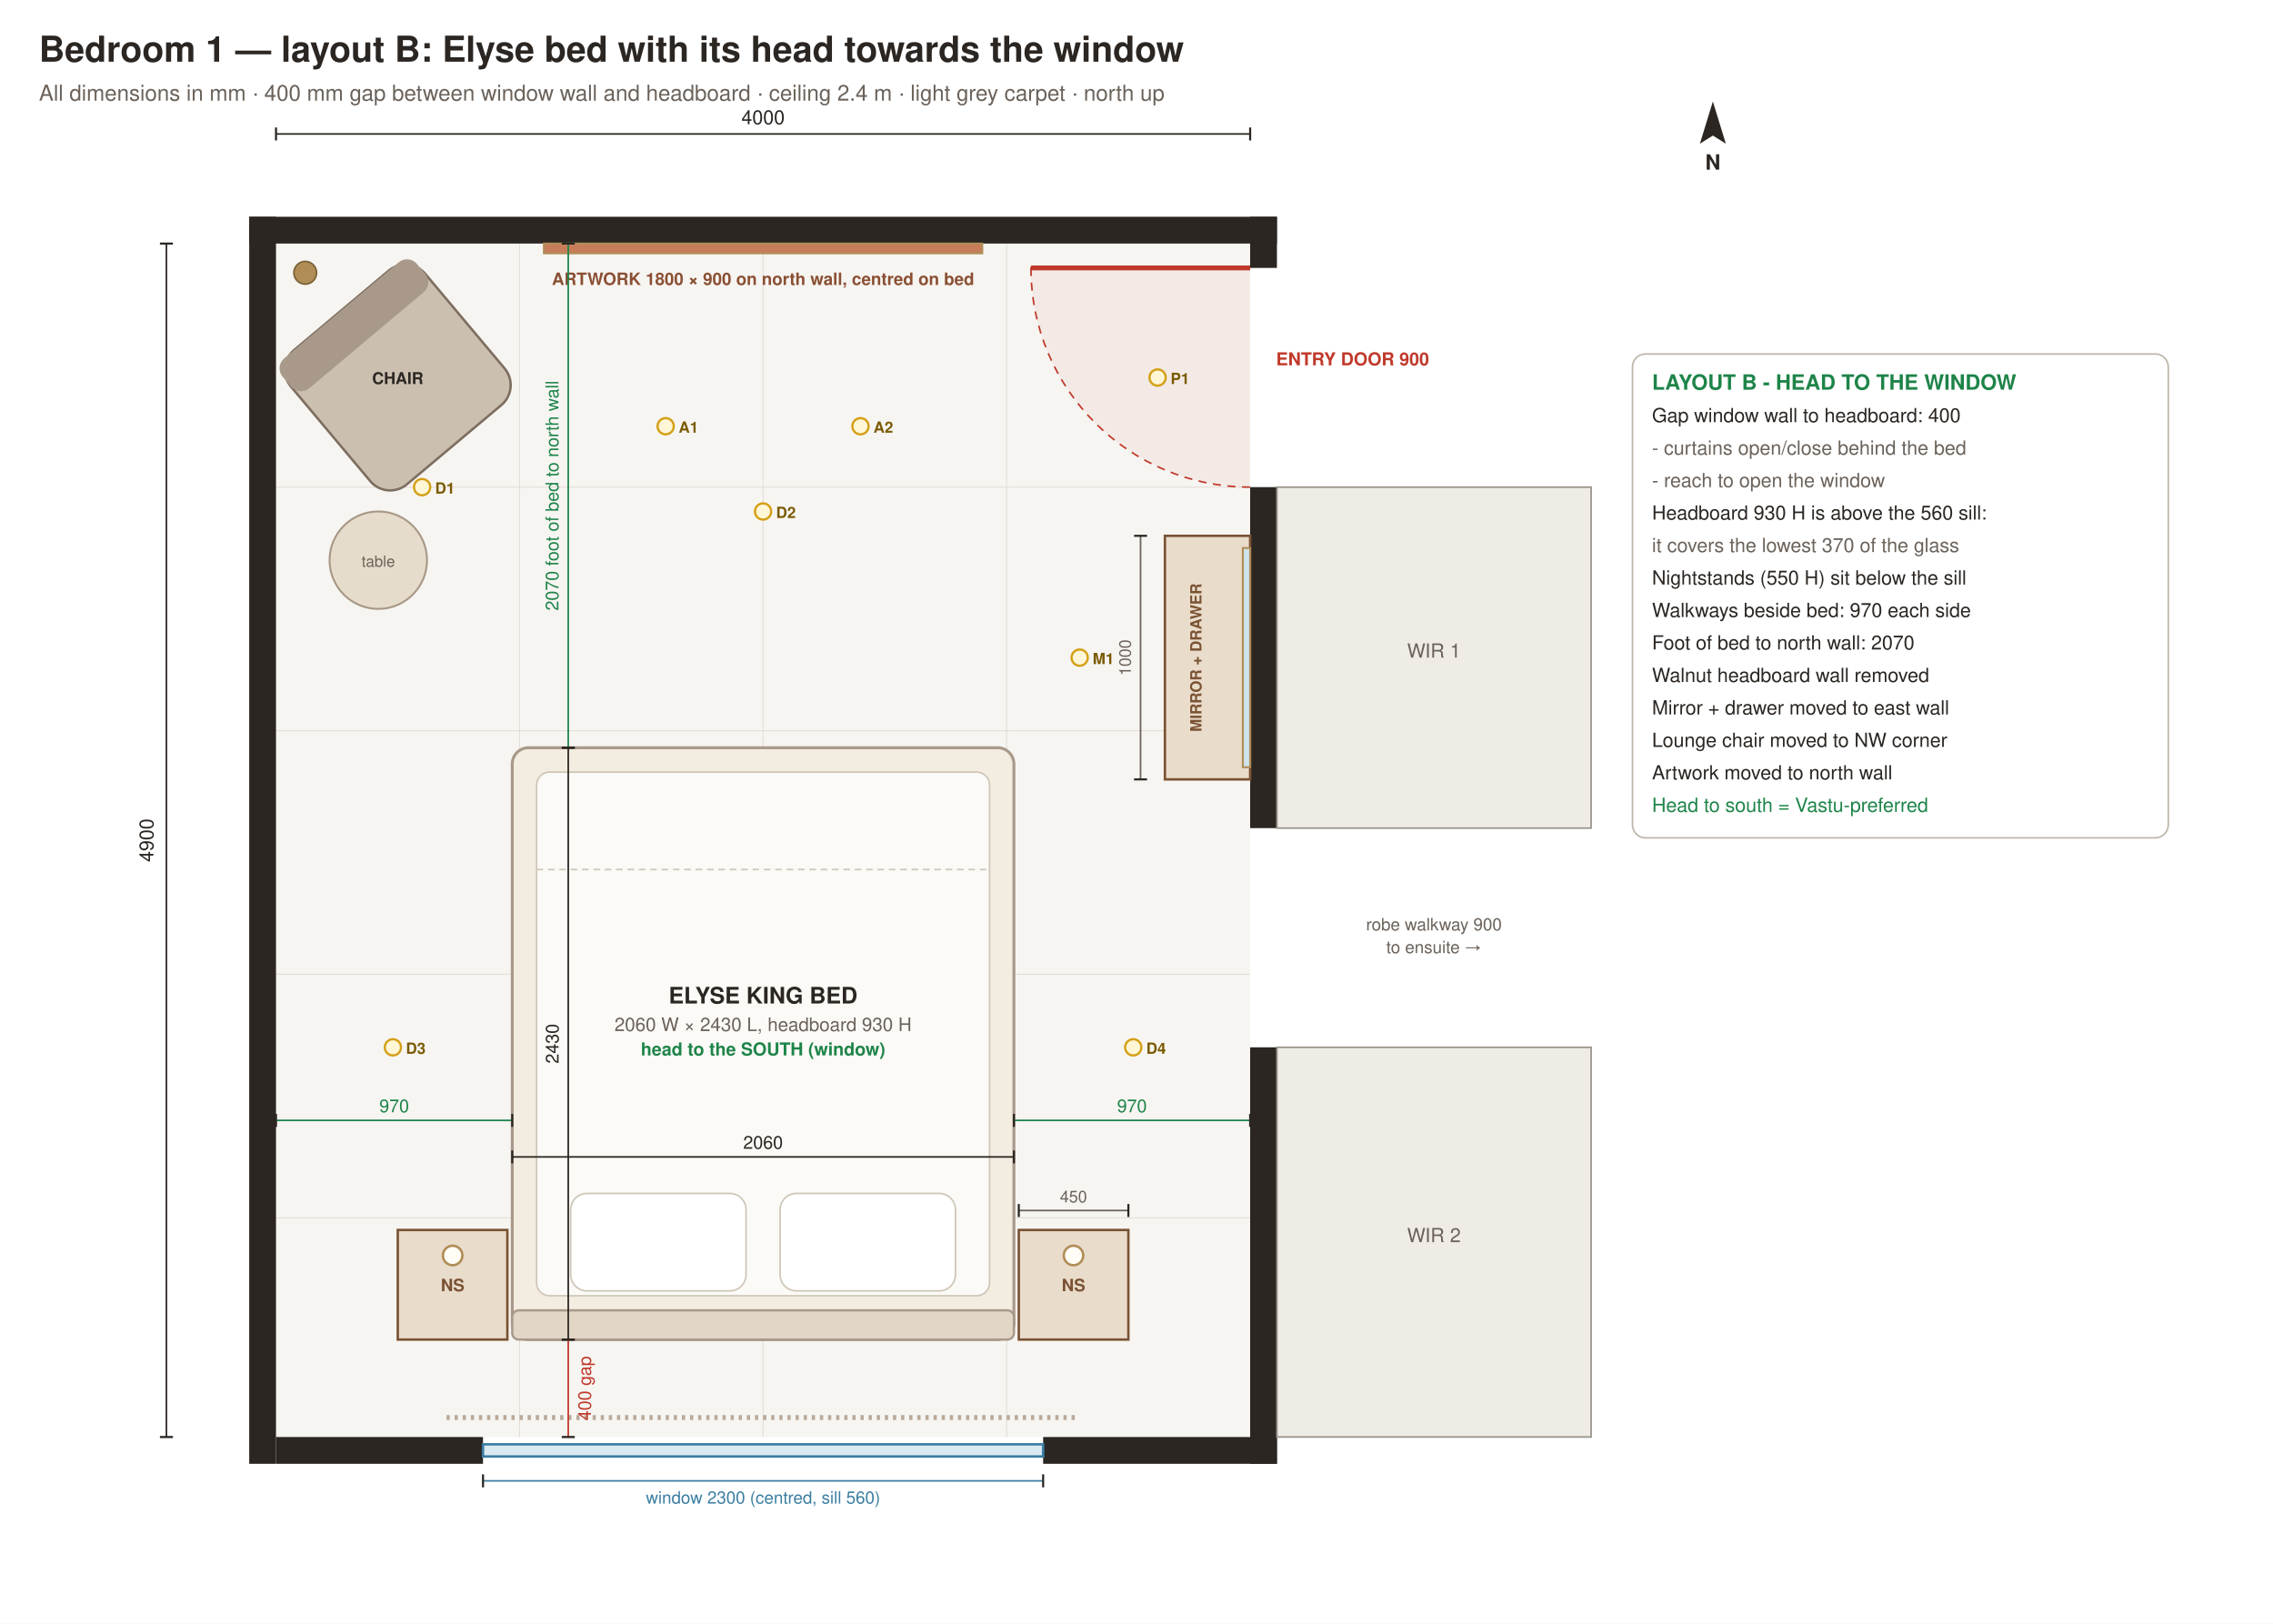
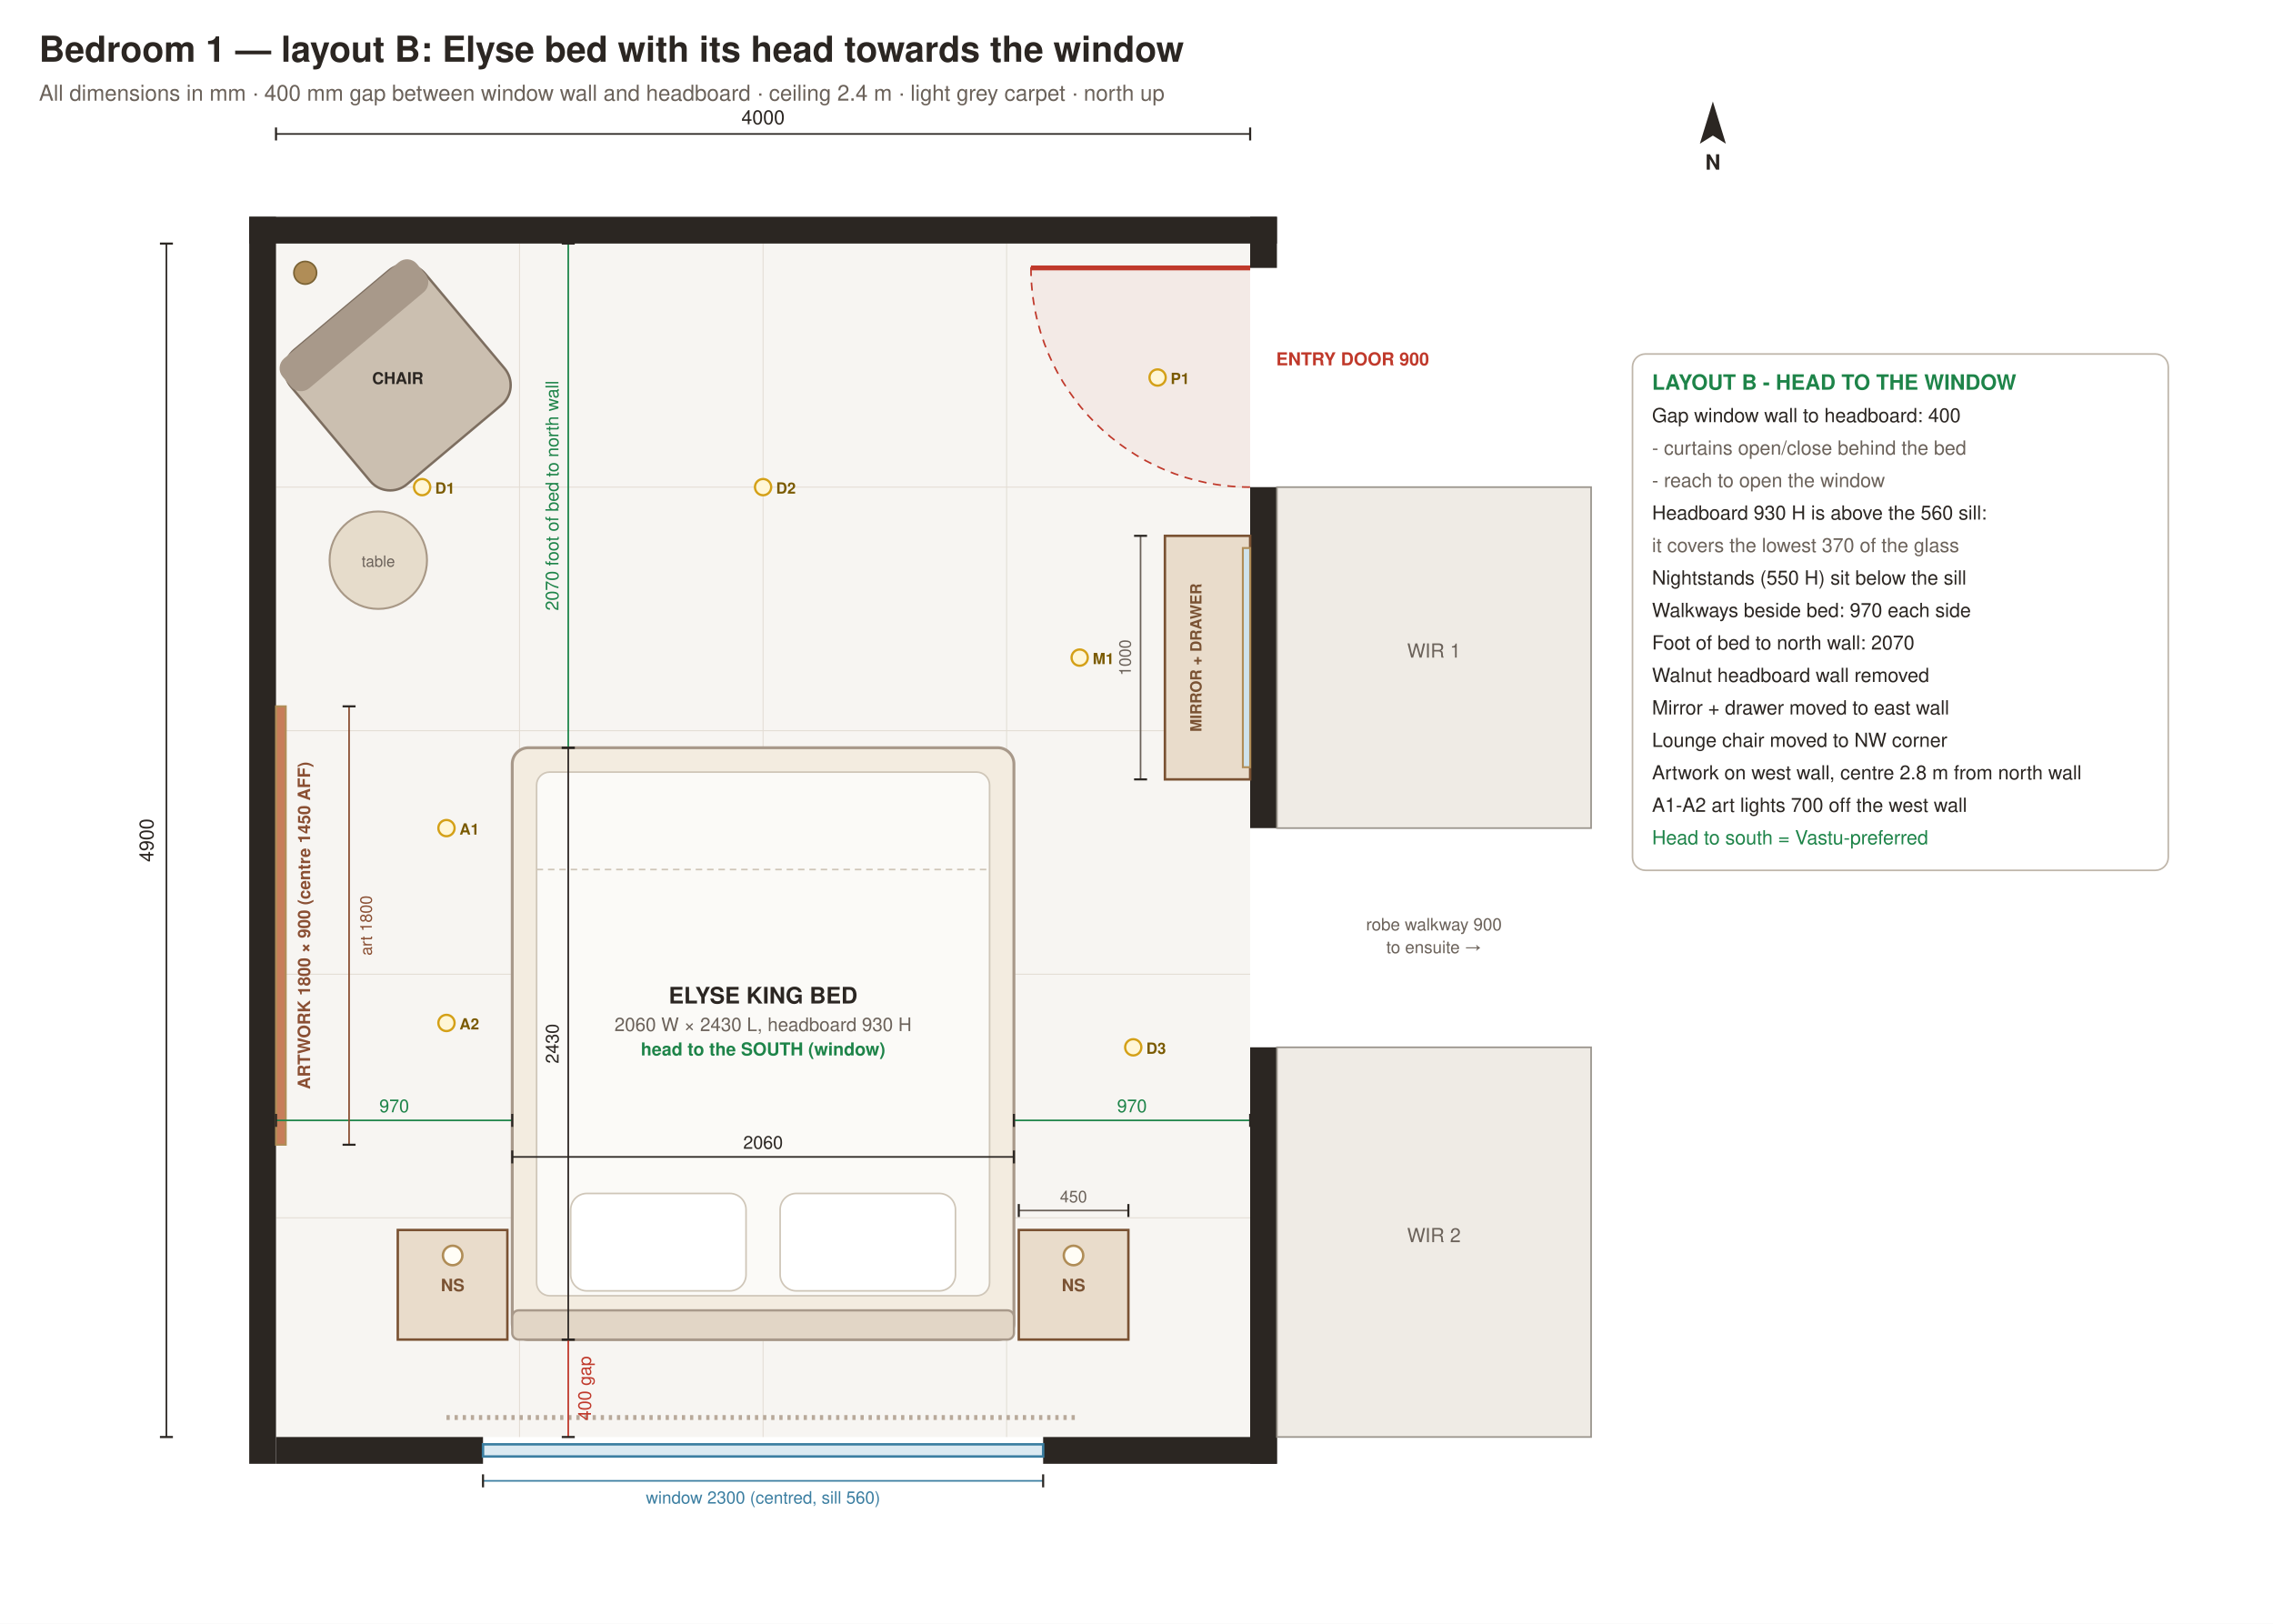
<svg xmlns="http://www.w3.org/2000/svg" width="1400" height="1000" viewBox="0 0 1400 1000" font-family="Helvetica, Arial, sans-serif">
  <rect width="1400" height="1000" fill="#ffffff" />
  <defs>
    <marker id="tk" viewBox="0 0 10 10" refX="5" refY="5" markerWidth="8" markerHeight="8" orient="auto">
      <path d="M5 0L5 10" stroke="#2b2622" stroke-width="1.6" />
    </marker>
  </defs>
  <text x="24" y="38" font-size="22" font-weight="700" fill="#2b2622">Bedroom 1 — layout B: Elyse bed with its head towards the window</text>
  <text x="24" y="62" font-size="13.5" fill="#6b625a">All dimensions in mm · 400 mm gap between window wall and headboard · ceiling 2.4 m · light grey carpet · north up</text>
  <rect x="170.0" y="150.0" width="600.0" height="735.0" fill="#f7f5f2" fill-opacity="1" stroke="none" stroke-width="0" rx="0" />
  <line x1="320.0" y1="150.0" x2="320.0" y2="885.0" stroke="#e3ddd4" stroke-width="0.6" />
  <line x1="470.0" y1="150.0" x2="470.0" y2="885.0" stroke="#e3ddd4" stroke-width="0.6" />
  <line x1="620.0" y1="150.0" x2="620.0" y2="885.0" stroke="#e3ddd4" stroke-width="0.6" />
  <line x1="170.0" y1="300.0" x2="770.0" y2="300.0" stroke="#e3ddd4" stroke-width="0.6" />
  <line x1="170.0" y1="450.0" x2="770.0" y2="450.0" stroke="#e3ddd4" stroke-width="0.6" />
  <line x1="170.0" y1="600.0" x2="770.0" y2="600.0" stroke="#e3ddd4" stroke-width="0.6" />
  <line x1="170.0" y1="750.0" x2="770.0" y2="750.0" stroke="#e3ddd4" stroke-width="0.6" />
  <rect x="153.5" y="133.5" width="16.5" height="768.0" fill="#2b2622" fill-opacity="1" stroke="#2b2622" stroke-width="0" rx="0" />
  <rect x="153.5" y="133.5" width="633.0" height="16.5" fill="#2b2622" fill-opacity="1" stroke="#2b2622" stroke-width="0" rx="0" />
  <rect x="170.0" y="885.0" width="127.5" height="16.5" fill="#2b2622" fill-opacity="1" stroke="#2b2622" stroke-width="0" rx="0" />
  <rect x="642.5" y="885.0" width="144.0" height="16.5" fill="#2b2622" fill-opacity="1" stroke="#2b2622" stroke-width="0" rx="0" />
  <rect x="297.5" y="889.5" width="345.0" height="7.5" fill="#dbe9f1" fill-opacity="1" stroke="#3b7ea1" stroke-width="1.5" rx="0" />
  <rect x="770.0" y="133.5" width="16.5" height="31.5" fill="#2b2622" fill-opacity="1" stroke="#2b2622" stroke-width="0" rx="0" />
  <rect x="770.0" y="300.0" width="16.5" height="210.0" fill="#2b2622" fill-opacity="1" stroke="#2b2622" stroke-width="0" rx="0" />
  <rect x="770.0" y="645.0" width="16.5" height="256.5" fill="#2b2622" fill-opacity="1" stroke="#2b2622" stroke-width="0" rx="0" />
  <path d="M770.0 165.0 L635.0 165.0 A135.0 135.0 0 0 0 770.0 300.0" fill="#c0392b" fill-opacity="0.06" stroke="#c0392b" stroke-width="1" stroke-dasharray="5 4" />
  <line x1="770.0" y1="165.0" x2="635.0" y2="165.0" stroke="#c0392b" stroke-width="3" />
  <text x="786.0" y="225.0" font-size="11" fill="#c0392b" text-anchor="start" font-weight="700">ENTRY DOOR 900</text>
  <rect x="786.5" y="300.0" width="193.5" height="210.0" fill="#efebe5" fill-opacity="1" stroke="#9a948c" stroke-width="1" rx="0" />
  <text x="883.2" y="405.0" font-size="12" fill="#6b625a" text-anchor="middle" font-weight="400">WIR 1</text>
  <rect x="786.5" y="645.0" width="193.5" height="240.0" fill="#efebe5" fill-opacity="1" stroke="#9a948c" stroke-width="1" rx="0" />
  <text x="883.2" y="765.0" font-size="12" fill="#6b625a" text-anchor="middle" font-weight="400">WIR 2</text>
  <text x="883.2" y="573.0" font-size="10.5" fill="#6b625a" text-anchor="middle" font-weight="400">robe walkway 900</text>
  <text x="883.2" y="587.0" font-size="10.5" fill="#6b625a" text-anchor="middle" font-weight="400">to ensuite →</text>
  <line x1="275.0" y1="873.0" x2="665.0" y2="873.0" stroke="#b8a99a" stroke-width="3" stroke-dasharray="2 3" />
  <rect x="315.5" y="460.5" width="309.0" height="364.5" fill="#f3ece0" fill-opacity="1" stroke="#a8998a" stroke-width="1.8" rx="10" />
  <rect x="315.5" y="807.0" width="309.0" height="18.0" fill="#e2d6c6" fill-opacity="1" stroke="#a8998a" stroke-width="1.4" rx="4" />
  <rect x="330.5" y="475.5" width="279.0" height="322.5" fill="#fbfaf7" fill-opacity="1" stroke="#cfc6b8" stroke-width="1" rx="8" />
  <rect x="351.5" y="735.0" width="108.0" height="60.0" fill="#ffffff" fill-opacity="1" stroke="#cfc6b8" stroke-width="1" rx="10" />
  <rect x="480.5" y="735.0" width="108.0" height="60.0" fill="#ffffff" fill-opacity="1" stroke="#cfc6b8" stroke-width="1" rx="10" />
  <line x1="330.5" y1="535.5" x2="609.5" y2="535.5" stroke="#cfc6b8" stroke-width="1" stroke-dasharray="4 3" />
  <text x="470.0" y="618.0" font-size="14" fill="#2b2622" text-anchor="middle" font-weight="700">ELYSE KING BED</text>
  <text x="470.0" y="635.0" font-size="11.5" fill="#6b625a" text-anchor="middle" font-weight="400">2060 W × 2430 L, headboard 930 H</text>
  <text x="470.0" y="650.0" font-size="11" fill="#1e8449" text-anchor="middle" font-weight="700">head to the SOUTH (window)</text>
  <rect x="245.0" y="757.5" width="67.5" height="67.5" fill="#e9dccb" fill-opacity="1" stroke="#7a5233" stroke-width="1.5" rx="0" />
  <text x="278.8" y="795.2" font-size="10.5" fill="#7a5233" text-anchor="middle" font-weight="700">NS</text>
  <circle cx="278.8" cy="773.2" r="6" fill="#fffdf6" stroke="#b08d57" stroke-width="1.5" />
  <rect x="627.5" y="757.5" width="67.5" height="67.5" fill="#e9dccb" fill-opacity="1" stroke="#7a5233" stroke-width="1.5" rx="0" />
  <text x="661.2" y="795.2" font-size="10.5" fill="#7a5233" text-anchor="middle" font-weight="700">NS</text>
  <circle cx="661.2" cy="773.2" r="6" fill="#fffdf6" stroke="#b08d57" stroke-width="1.5" />
-   <rect x="335.0" y="150.0" width="270.0" height="6.0" fill="#c77d5a" fill-opacity="1" stroke="#b08d57" stroke-width="1.2" rx="0" />
-   <text x="470.0" y="175.5" font-size="10.5" fill="#8a4f33" text-anchor="middle" font-weight="700">ARTWORK 1800 × 900 on north wall, centred on bed</text>
+   <rect x="170.0" y="435.0" width="6.0" height="270.0" fill="#c77d5a" fill-opacity="1" stroke="#b08d57" stroke-width="1.2" rx="0" />
+   <text x="191.0" y="570.0" font-size="10.5" fill="#8a4f33" text-anchor="middle" font-weight="700" transform="rotate(-90 191.0 570.0)">ARTWORK 1800 × 900 (centre 1450 AFF)</text>
  <rect x="717.5" y="330.0" width="52.5" height="150.0" fill="#e9dccb" fill-opacity="1" stroke="#7a5233" stroke-width="1.5" rx="0" />
  <rect x="765.5" y="337.5" width="4.5" height="135.0" fill="#cfe3ec" fill-opacity="1" stroke="#b08d57" stroke-width="1.2" rx="0" />
  <text x="740.0" y="405.0" font-size="9.5" fill="#7a5233" text-anchor="middle" font-weight="700" transform="rotate(-90 740.0 405.0)">MIRROR + DRAWER</text>
  <g transform="translate(245.0 232.5) rotate(-40)">
    <rect x="-54.0" y="-54.0" width="108.0" height="108.0" rx="16" fill="#cbbfb0" stroke="#7d6e60" stroke-width="1.5" />
    <rect x="-54.0" y="-54.0" width="108.0" height="24.0" rx="8" fill="#a8998a" />
  </g>
  <text x="245.0" y="236.5" font-size="10" fill="#2b2622" text-anchor="middle" font-weight="700">CHAIR</text>
  <circle cx="233.0" cy="345.0" r="30.0" fill="#e6dccb" stroke="#a89886" stroke-width="1.2" />
  <text x="233.0" y="349.0" font-size="9.5" fill="#6b625a" text-anchor="middle" font-weight="400">table</text>
  <circle cx="188.0" cy="168.0" r="7" fill="#b08d57" stroke="#7a6234" stroke-width="1" />
  <circle cx="260.0" cy="300.0" r="5" fill="#fff6d6" stroke="#d4a017" stroke-width="1.4" />
  <text x="268.0" y="304.0" font-size="9.5" fill="#7a5a00" text-anchor="start" font-weight="700">D1</text>
-   <circle cx="470.0" cy="315.0" r="5" fill="#fff6d6" stroke="#d4a017" stroke-width="1.4" />
-   <text x="478.0" y="319.0" font-size="9.5" fill="#7a5a00" text-anchor="start" font-weight="700">D2</text>
+   <circle cx="470.0" cy="300.0" r="5" fill="#fff6d6" stroke="#d4a017" stroke-width="1.4" />
+   <text x="478.0" y="304.0" font-size="9.5" fill="#7a5a00" text-anchor="start" font-weight="700">D2</text>
  <circle cx="665.0" cy="405.0" r="5" fill="#fff6d6" stroke="#d4a017" stroke-width="1.4" />
  <text x="673.0" y="409.0" font-size="9.5" fill="#7a5a00" text-anchor="start" font-weight="700">M1</text>
-   <circle cx="242.0" cy="645.0" r="5" fill="#fff6d6" stroke="#d4a017" stroke-width="1.4" />
-   <text x="250.0" y="649.0" font-size="9.5" fill="#7a5a00" text-anchor="start" font-weight="700">D3</text>
  <circle cx="698.0" cy="645.0" r="5" fill="#fff6d6" stroke="#d4a017" stroke-width="1.4" />
-   <text x="706.0" y="649.0" font-size="9.5" fill="#7a5a00" text-anchor="start" font-weight="700">D4</text>
+   <text x="706.0" y="649.0" font-size="9.5" fill="#7a5a00" text-anchor="start" font-weight="700">D3</text>
  <circle cx="713.0" cy="232.5" r="5" fill="#fff6d6" stroke="#d4a017" stroke-width="1.4" />
  <text x="721.0" y="236.5" font-size="9.5" fill="#7a5a00" text-anchor="start" font-weight="700">P1</text>
-   <circle cx="410.0" cy="262.5" r="5" fill="#fff6d6" stroke="#d4a017" stroke-width="1.4" />
-   <text x="418.0" y="266.5" font-size="9.5" fill="#7a5a00" text-anchor="start" font-weight="700">A1</text>
-   <circle cx="530.0" cy="262.5" r="5" fill="#fff6d6" stroke="#d4a017" stroke-width="1.4" />
-   <text x="538.0" y="266.5" font-size="9.5" fill="#7a5a00" text-anchor="start" font-weight="700">A2</text>
+   <circle cx="275.0" cy="510.0" r="5" fill="#fff6d6" stroke="#d4a017" stroke-width="1.4" />
+   <text x="283.0" y="514.0" font-size="9.5" fill="#7a5a00" text-anchor="start" font-weight="700">A1</text>
+   <circle cx="275.0" cy="630.0" r="5" fill="#fff6d6" stroke="#d4a017" stroke-width="1.4" />
+   <text x="283.0" y="634.0" font-size="9.5" fill="#7a5a00" text-anchor="start" font-weight="700">A2</text>
  <line x1="170.0" y1="82.5" x2="770.0" y2="82.5" stroke="#2b2622" stroke-width="1" marker-end="url(#tk)" marker-start="url(#tk)" />
  <text x="470.0" y="76.5" font-size="12" fill="#2b2622" text-anchor="middle" font-weight="400">4000</text>
  <line x1="102.5" y1="150.0" x2="102.5" y2="885.0" stroke="#2b2622" stroke-width="1" marker-end="url(#tk)" marker-start="url(#tk)" />
  <text x="94.5" y="517.5" font-size="12" fill="#2b2622" text-anchor="middle" font-weight="400" transform="rotate(-90 94.5 517.5)">4900</text>
  <line x1="170.0" y1="690.0" x2="315.5" y2="690.0" stroke="#1e8449" stroke-width="1" marker-end="url(#tk)" marker-start="url(#tk)" />
  <text x="242.8" y="685.0" font-size="11" fill="#1e8449" text-anchor="middle" font-weight="400">970</text>
  <line x1="315.5" y1="712.5" x2="624.5" y2="712.5" stroke="#2b2622" stroke-width="1" marker-end="url(#tk)" marker-start="url(#tk)" />
  <text x="470.0" y="707.5" font-size="11" fill="#2b2622" text-anchor="middle" font-weight="400">2060</text>
  <line x1="624.5" y1="690.0" x2="770.0" y2="690.0" stroke="#1e8449" stroke-width="1" marker-end="url(#tk)" marker-start="url(#tk)" />
  <text x="697.2" y="685.0" font-size="11" fill="#1e8449" text-anchor="middle" font-weight="400">970</text>
  <line x1="350.0" y1="150.0" x2="350.0" y2="460.5" stroke="#1e8449" stroke-width="1" marker-end="url(#tk)" marker-start="url(#tk)" />
  <text x="344.0" y="305.2" font-size="11" fill="#1e8449" text-anchor="middle" font-weight="400" transform="rotate(-90 344.0 305.25)">2070 foot of bed to north wall</text>
  <line x1="350.0" y1="460.5" x2="350.0" y2="825.0" stroke="#2b2622" stroke-width="1" marker-end="url(#tk)" marker-start="url(#tk)" />
  <text x="344.0" y="642.8" font-size="11" fill="#2b2622" text-anchor="middle" font-weight="400" transform="rotate(-90 344.0 642.75)">2430</text>
  <line x1="350.0" y1="825.0" x2="350.0" y2="885.0" stroke="#c0392b" stroke-width="1" marker-end="url(#tk)" marker-start="url(#tk)" />
  <text x="364.0" y="855.0" font-size="11" fill="#c0392b" text-anchor="middle" font-weight="400" transform="rotate(-90 364.0 855.0)">400 gap</text>
  <line x1="627.5" y1="745.5" x2="695.0" y2="745.5" stroke="#6b625a" stroke-width="1" marker-end="url(#tk)" marker-start="url(#tk)" />
  <text x="661.2" y="740.5" font-size="10" fill="#6b625a" text-anchor="middle" font-weight="400">450</text>
  <line x1="297.5" y1="912.0" x2="642.5" y2="912.0" stroke="#3b7ea1" stroke-width="1" marker-end="url(#tk)" marker-start="url(#tk)" />
  <text x="470.0" y="926.0" font-size="10.5" fill="#3b7ea1" text-anchor="middle" font-weight="400">window 2300 (centred, sill 560)</text>
  <line x1="702.5" y1="330.0" x2="702.5" y2="480.0" stroke="#6b625a" stroke-width="1" marker-end="url(#tk)" marker-start="url(#tk)" />
  <text x="696.5" y="405.0" font-size="10" fill="#6b625a" text-anchor="middle" font-weight="400" transform="rotate(-90 696.5 405.0)">1000</text>
+   <line x1="215.0" y1="435.0" x2="215.0" y2="705.0" stroke="#8a4f33" stroke-width="1" marker-end="url(#tk)" marker-start="url(#tk)" />
+   <text x="229.0" y="570.0" font-size="10" fill="#8a4f33" text-anchor="middle" font-weight="400" transform="rotate(-90 229.0 570.0)">art 1800</text>
  <text x="1025.0" y="82.5" font-size="1" fill="#2b2622" text-anchor="start" font-weight="400" />
  <g transform="translate(1055.0 82.5)">
    <polygon points="0,-20 8,6 0,1 -8,6" fill="#2b2622" />
    <text x="0" y="22" font-size="13" font-weight="700" text-anchor="middle" fill="#2b2622">N</text>
  </g>
-   <rect x="1005.5" y="218.0" width="330" height="298" rx="8" fill="#ffffff" stroke="#bfb6aa" />
+   <rect x="1005.5" y="218.0" width="330" height="318" rx="8" fill="#ffffff" stroke="#bfb6aa" />
  <text x="1017.5" y="240.0" font-size="13" fill="#1e8449" text-anchor="start" font-weight="700">LAYOUT B - HEAD TO THE WINDOW</text>
  <text x="1017.5" y="260.0" font-size="12" fill="#2b2622" text-anchor="start" font-weight="400">Gap window wall to headboard: 400</text>
  <text x="1017.5" y="280.0" font-size="12" fill="#6b625a" text-anchor="start" font-weight="400">  - curtains open/close behind the bed</text>
  <text x="1017.5" y="300.0" font-size="12" fill="#6b625a" text-anchor="start" font-weight="400">  - reach to open the window</text>
  <text x="1017.5" y="320.0" font-size="12" fill="#2b2622" text-anchor="start" font-weight="400">Headboard 930 H is above the 560 sill:</text>
  <text x="1017.5" y="340.0" font-size="12" fill="#6b625a" text-anchor="start" font-weight="400">  it covers the lowest 370 of the glass</text>
  <text x="1017.5" y="360.0" font-size="12" fill="#2b2622" text-anchor="start" font-weight="400">Nightstands (550 H) sit below the sill</text>
  <text x="1017.5" y="380.0" font-size="12" fill="#2b2622" text-anchor="start" font-weight="400">Walkways beside bed: 970 each side</text>
  <text x="1017.5" y="400.0" font-size="12" fill="#2b2622" text-anchor="start" font-weight="400">Foot of bed to north wall: 2070</text>
  <text x="1017.5" y="420.0" font-size="12" fill="#2b2622" text-anchor="start" font-weight="400">Walnut headboard wall removed</text>
  <text x="1017.5" y="440.0" font-size="12" fill="#2b2622" text-anchor="start" font-weight="400">Mirror + drawer moved to east wall</text>
  <text x="1017.5" y="460.0" font-size="12" fill="#2b2622" text-anchor="start" font-weight="400">Lounge chair moved to NW corner</text>
-   <text x="1017.5" y="480.0" font-size="12" fill="#2b2622" text-anchor="start" font-weight="400">Artwork moved to north wall</text>
-   <text x="1017.5" y="500.0" font-size="12" fill="#1e8449" text-anchor="start" font-weight="400">Head to south = Vastu-preferred</text>
+   <text x="1017.5" y="480.0" font-size="12" fill="#2b2622" text-anchor="start" font-weight="400">Artwork on west wall, centre 2.8 m from north wall</text>
+   <text x="1017.5" y="500.0" font-size="12" fill="#2b2622" text-anchor="start" font-weight="400">A1-A2 art lights 700 off the west wall</text>
+   <text x="1017.5" y="520.0" font-size="12" fill="#1e8449" text-anchor="start" font-weight="400">Head to south = Vastu-preferred</text>
</svg>
